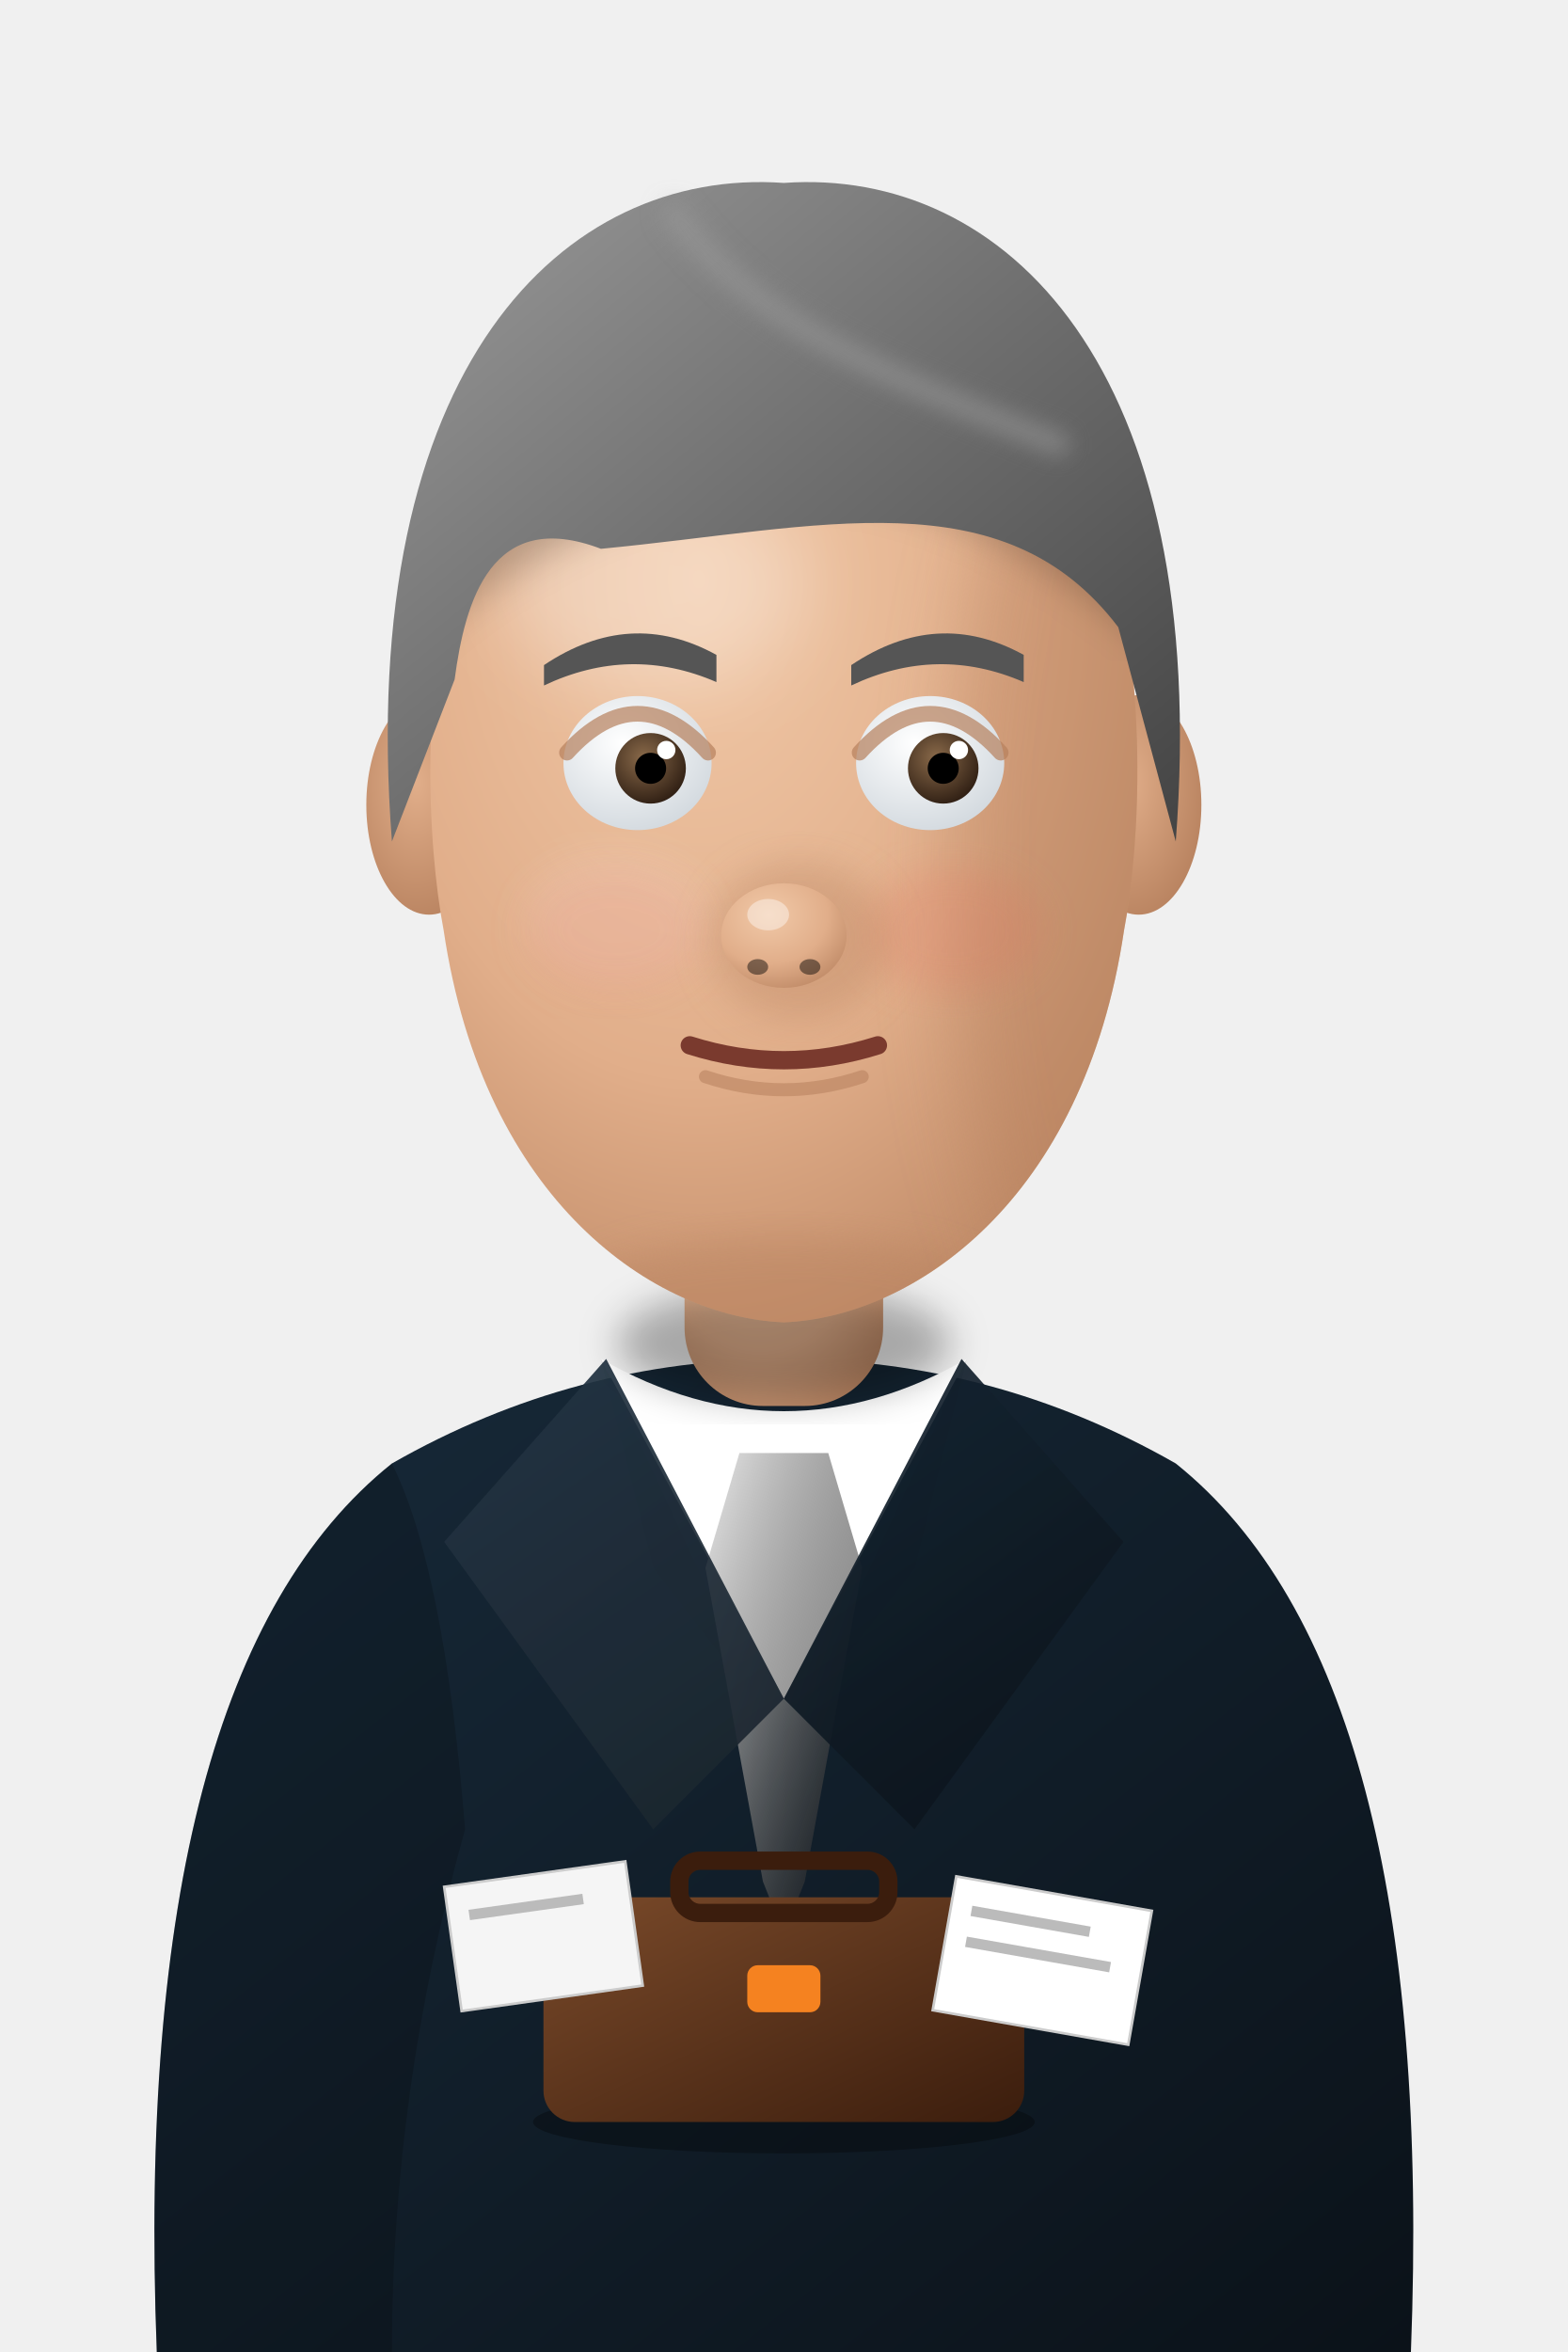
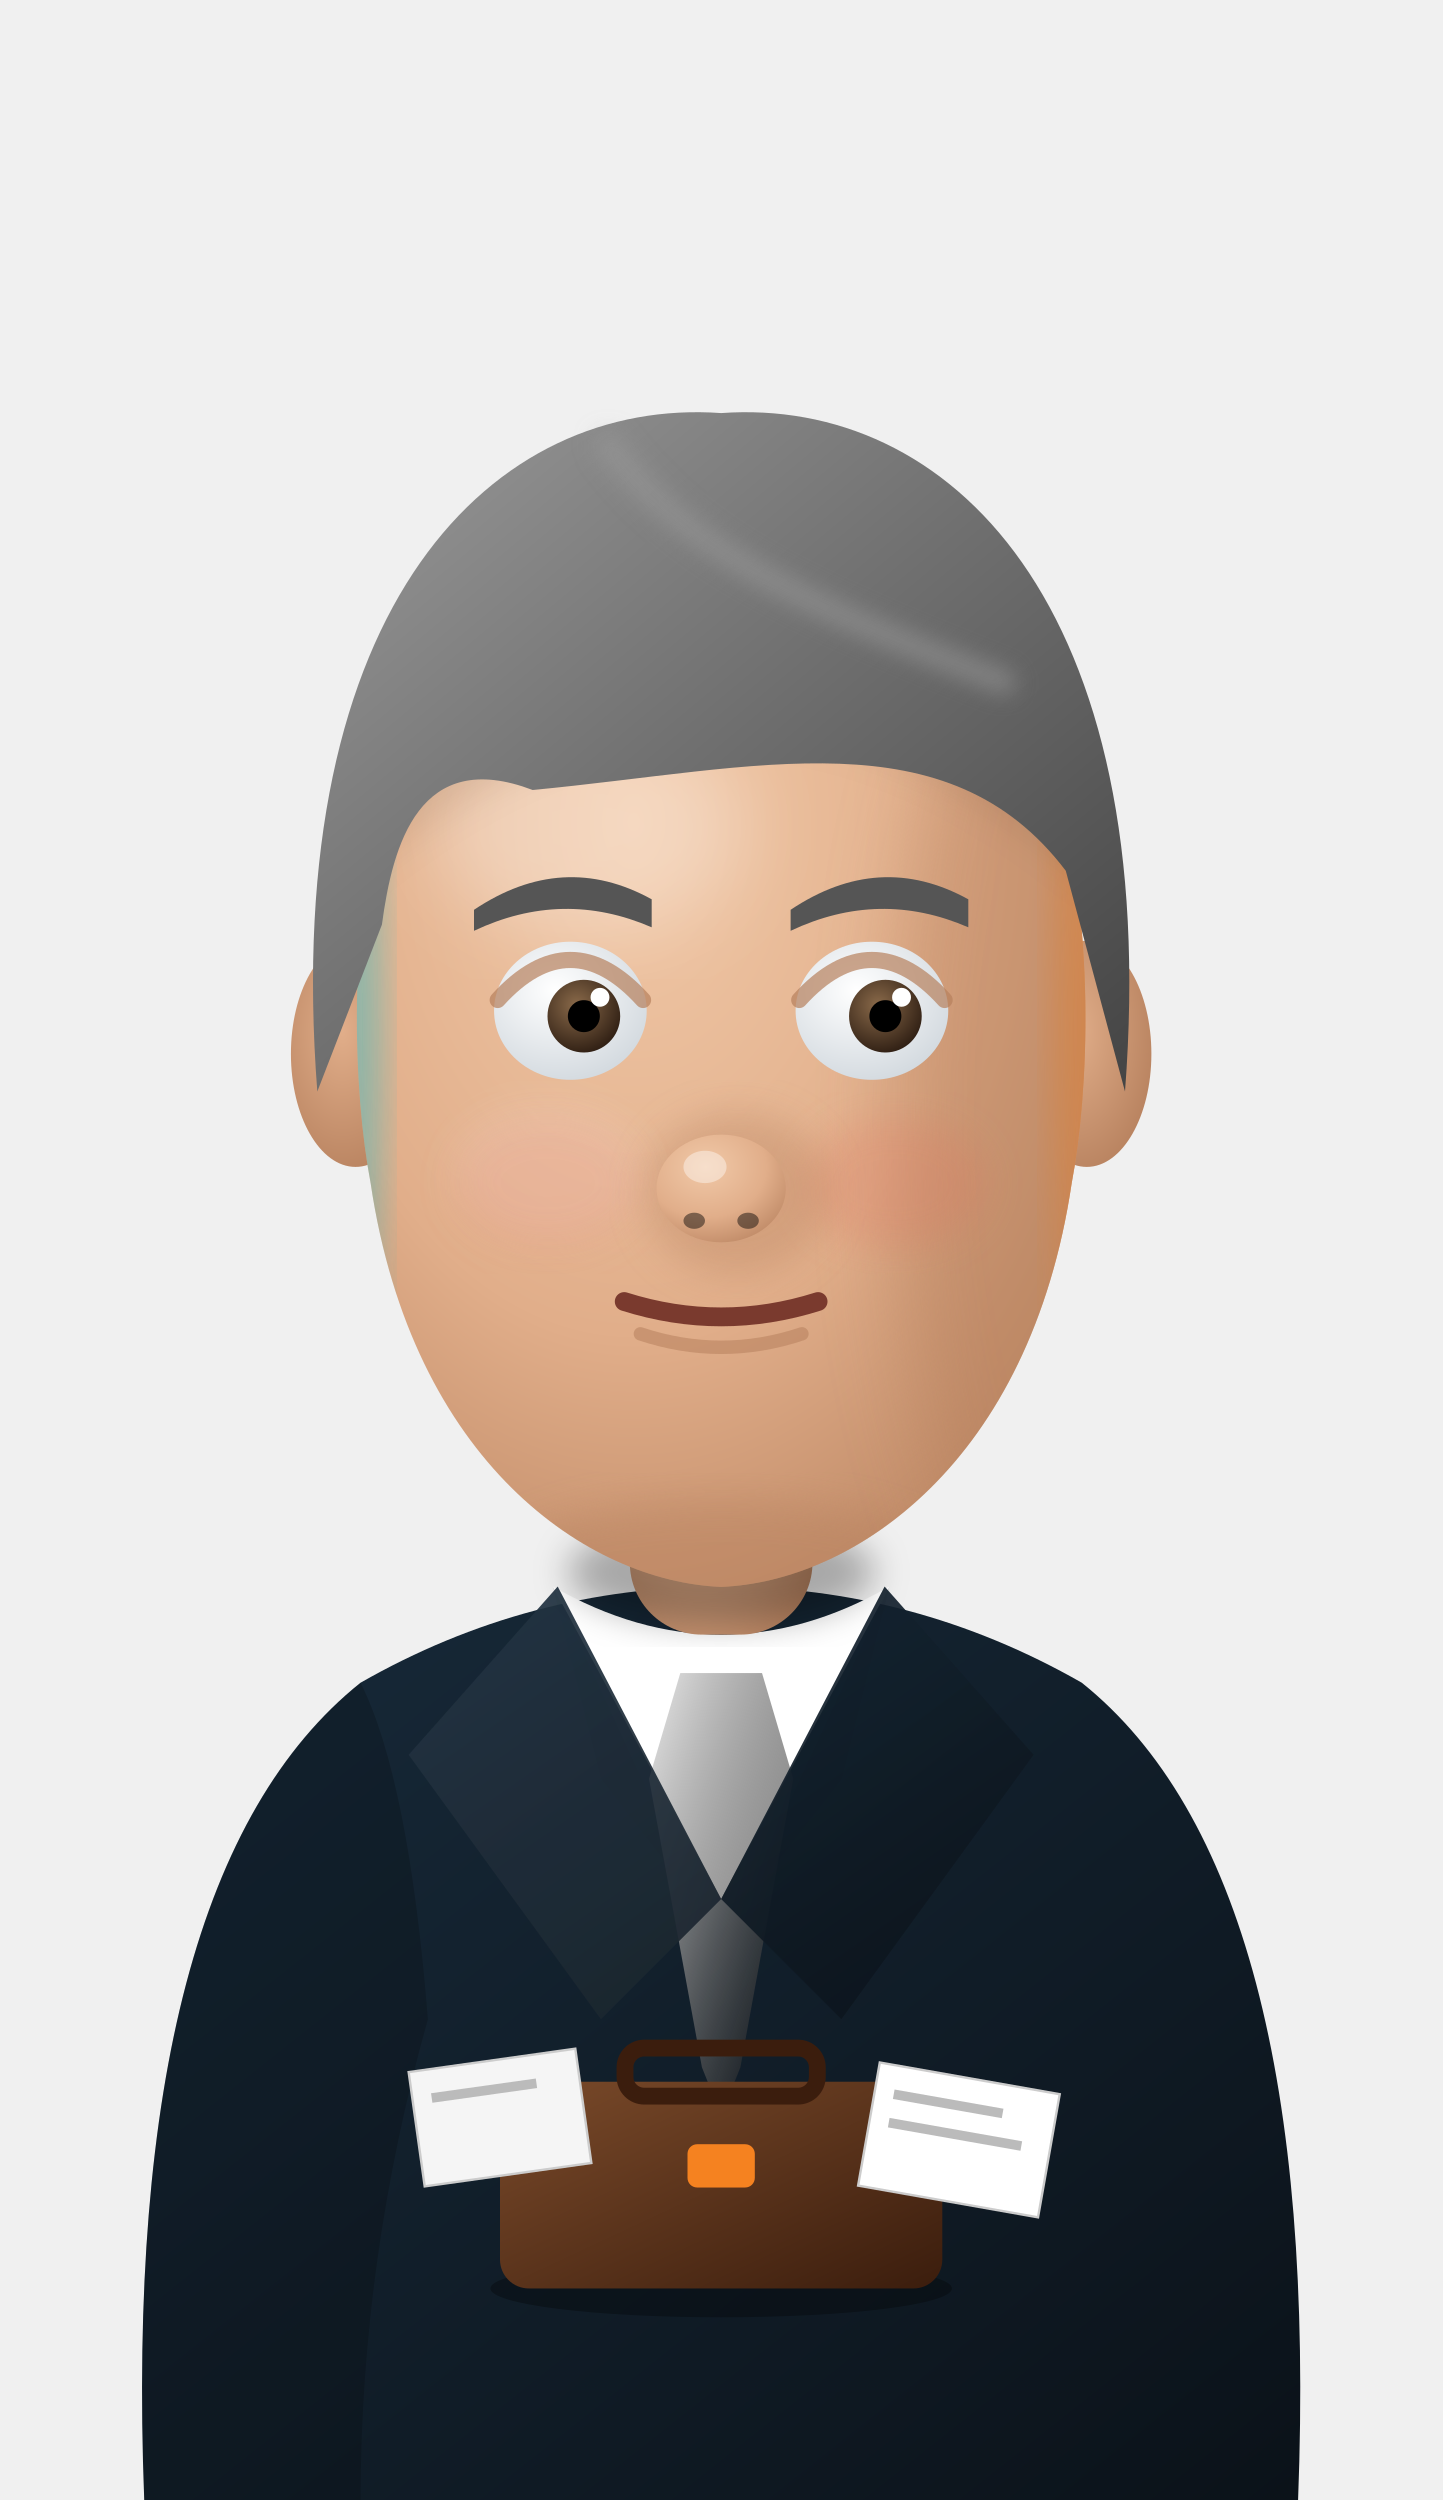
- <svg xmlns="http://www.w3.org/2000/svg" width="600" height="900" viewBox="0 0 600 900">
+ <svg xmlns="http://www.w3.org/2000/svg" width="600" height="1040" viewBox="0 -140 600 1040">
  <defs>
    <radialGradient id="portas_skin" cx="38%" cy="30%" r="85%">
      <stop offset="0" stop-color="#F1C9A8" />
      <stop offset=".55" stop-color="#E1AE8A" />
      <stop offset="1" stop-color="#B6805D" />
    </radialGradient>
    <radialGradient id="portas_ear" cx="40%" cy="40%" r="70%">
      <stop offset="0" stop-color="#E1AE8A" />
      <stop offset="1" stop-color="#B6805D" />
    </radialGradient>
    <linearGradient id="portas_hair" x1="0" y1="0" x2="1" y2="1">
      <stop offset="0" stop-color="#9A9A9A" />
      <stop offset=".5" stop-color="#6E6E6E" />
      <stop offset="1" stop-color="#444" />
    </linearGradient>
    <linearGradient id="portas_suit" x1="0" y1="0" x2="1" y2="1">
      <stop offset="0" stop-color="#172A3A" />
      <stop offset="1" stop-color="#0b1219" />
    </linearGradient>
    <linearGradient id="portas_tie" x1="0" y1="0" x2="1" y2="1">
      <stop offset="0" stop-color="#E9E9E9" />
      <stop offset="1" stop-color="#000" stop-opacity=".45" />
    </linearGradient>
    <radialGradient id="portas_eye" cx="40%" cy="35%" r="75%">
      <stop offset="0" stop-color="#fff" />
      <stop offset="1" stop-color="#cfd6dc" />
    </radialGradient>
    <radialGradient id="portas_iris" cx="40%" cy="35%" r="70%">
      <stop offset="0" stop-color="#8a6a4a" />
      <stop offset="1" stop-color="#2d1d12" />
    </radialGradient>
    <linearGradient id="portas_pap" x1="0" y1="0" x2="1" y2="1">
      <stop offset="0" stop-color="#fff" />
      <stop offset="1" stop-color="#d6d6d6" />
    </linearGradient>
    <linearGradient id="portas_pen" x1="0" y1="0" x2="0" y2="1">
      <stop offset="0" stop-color="#555" />
      <stop offset=".5" stop-color="#111" />
      <stop offset="1" stop-color="#000" />
    </linearGradient>
    <linearGradient id="portas_pasta" x1="0" y1="0" x2="1" y2="1">
      <stop offset="0" stop-color="#7a4a2a" />
      <stop offset="1" stop-color="#3b1d0d" />
    </linearGradient>
    <linearGradient id="portas_mic" x1="0" y1="0" x2="1" y2="0">
      <stop offset="0" stop-color="#999" />
      <stop offset=".5" stop-color="#eee" />
      <stop offset="1" stop-color="#555" />
    </linearGradient>
    <filter id="portas_bl" x="-20%" y="-20%" width="140%" height="140%">
      <feGaussianBlur stdDeviation="14" />
    </filter>
    <filter id="portas_bl2" x="-20%" y="-20%" width="140%" height="140%">
      <feGaussianBlur stdDeviation="7" />
    </filter>
    <filter id="portas_bl3" x="-20%" y="-50%" width="140%" height="200%">
      <feGaussianBlur stdDeviation="4" />
    </filter>
    <clipPath id="portas_hc">
      <path d="M300 100 C442.8 100 442.8 290 430.2 356 C414.8 460 349.28 504 300 506 C250.72 504 185.2 460 169.8 356 C157.2 290 157.2 100 300 100Z" />
    </clipPath>
  </defs>
  <ellipse cx="300" cy="884" rx="230" ry="16" fill="#000" opacity=".25" />
  <path d="M60 900 Q50 640 150 560 Q220 520 300 520 Q380 520 450 560 Q550 640 540 900Z" fill="url(#portas_suit)" />
  <path d="M60 900 Q50 640 150 560 Q170 600 178 700 Q150 800 150 900Z" fill="#000" opacity=".18" />
  <path d="M230 520 L300 650 L370 520 Q300 560 230 520Z" fill="#FFFFFF" />
  <path d="M230 520 L292 654 L250 600Z M370 520 L308 654 L350 600Z" fill="#000" opacity=".12" />
  <path d="M283 556 H317 L330 600 L308 720 L300 740 L292 720 L270 600Z" fill="url(#portas_tie)" />
  <path d="M232 520 L170 590 L250 700 L300 650Z M368 520 L430 590 L350 700 L300 650Z" fill="url(#portas_suit)" opacity=".92" />
  <path d="M232 520 L170 590 L250 700 L300 650Z" fill="#fff" opacity=".05" />
-   <rect x="262" y="452" width="76" height="86" rx="30" fill="url(#portas_skin)" />
+   <rect x="262" y="420" width="76" height="120" rx="30" fill="url(#portas_skin)" />
  <ellipse cx="300" cy="514" rx="64" ry="22" fill="#000" opacity=".3" filter="url(#portas_bl2)" />
-   <ellipse cx="164.2" cy="308" rx="24" ry="42" fill="url(#portas_ear)" />
-   <ellipse cx="435.8" cy="308" rx="24" ry="42" fill="url(#portas_ear)" />
-   <path d="M300 100 C442.8 100 442.8 290 430.2 356 C414.8 460 349.28 504 300 506 C250.72 504 185.2 460 169.8 356 C157.2 290 157.2 100 300 100Z" fill="url(#portas_skin)" />
-   <g clip-path="url(#portas_hc)">
-     <ellipse cx="433" cy="330" rx="70" ry="200" fill="#B6805D" opacity=".45" filter="url(#portas_bl)" />
-     <ellipse cx="251" cy="224" rx="58.8" ry="40" fill="#fff" opacity=".28" filter="url(#portas_bl)" />
-     <ellipse cx="235.6" cy="352" rx="34" ry="24" fill="#fff" opacity=".18" filter="url(#portas_bl2)" />
-     <ellipse cx="364.4" cy="356" rx="34" ry="24" fill="#E0735F" opacity=".22" filter="url(#portas_bl2)" />
-     <ellipse cx="235.6" cy="356" rx="34" ry="24" fill="#E0735F" opacity=".18" filter="url(#portas_bl2)" />
-     <ellipse cx="300" cy="500" rx="84" ry="26" fill="#B6805D" opacity=".4" filter="url(#portas_bl2)" />
-     <path d="M150 240 Q300 110 450 240" fill="none" stroke="#000" stroke-width="22" opacity=".22" filter="url(#portas_bl2)" />
-   </g>
-   <g id="olhos">
-     <ellipse cx="244" cy="292" rx="28.35" ry="25.65" fill="url(#portas_eye)" />
-     <ellipse cx="356" cy="292" rx="28.35" ry="25.65" fill="url(#portas_eye)" />
-     <circle cx="249" cy="294" r="13.5" fill="url(#portas_iris)" />
-     <circle cx="361" cy="294" r="13.5" fill="url(#portas_iris)" />
-     <circle cx="249" cy="294" r="5.94" fill="#000" />
-     <circle cx="361" cy="294" r="5.94" fill="#000" />
-     <circle cx="255" cy="287" r="3.51" fill="#fff" />
-     <circle cx="367" cy="287" r="3.51" fill="#fff" />
-     <path d="M217 288 Q244 258.25 271 288" fill="none" stroke="#B6805D" stroke-width="6" stroke-linecap="round" opacity=".7" />
-     <path d="M329 288 Q356 258.25 383 288" fill="none" stroke="#B6805D" stroke-width="6" stroke-linecap="round" opacity=".7" />
-   </g>
-   <g id="sobrancelhas">
-     <g transform="translate(241.2 248) rotate(0)">
-       <path d="M-33 6.5 Q0 -15.6 33 2.6 L33 13 Q0 -1.3 -33 14.3Z" fill="#555" />
+   <g transform="translate(300 500) scale(1.12) translate(-300 -488)">
+     <ellipse cx="164.2" cy="308" rx="24" ry="42" fill="url(#portas_ear)" />
+     <ellipse cx="435.8" cy="308" rx="24" ry="42" fill="url(#portas_ear)" />
+     <path d="M300 100 C442.8 100 442.8 290 430.2 356 C414.8 460 349.28 504 300 506 C250.72 504 185.2 460 169.8 356 C157.2 290 157.2 100 300 100Z" fill="url(#portas_skin)" />
+     <g clip-path="url(#portas_hc)">
+       <ellipse cx="440" cy="300" rx="16" ry="160" fill="#F58220" opacity=".6" filter="url(#portas_bl2)" />
+       <ellipse cx="160" cy="300" rx="14" ry="140" fill="#22BBCB" opacity=".45" filter="url(#portas_bl2)" />
+       <ellipse cx="433" cy="330" rx="70" ry="200" fill="#B6805D" opacity=".45" filter="url(#portas_bl)" />
+       <ellipse cx="251" cy="224" rx="58.8" ry="40" fill="#fff" opacity=".28" filter="url(#portas_bl)" />
+       <ellipse cx="235.6" cy="352" rx="34" ry="24" fill="#fff" opacity=".18" filter="url(#portas_bl2)" />
+       <ellipse cx="364.4" cy="356" rx="34" ry="24" fill="#E0735F" opacity=".22" filter="url(#portas_bl2)" />
+       <ellipse cx="235.6" cy="356" rx="34" ry="24" fill="#E0735F" opacity=".18" filter="url(#portas_bl2)" />
+       <ellipse cx="300" cy="500" rx="84" ry="26" fill="#B6805D" opacity=".4" filter="url(#portas_bl2)" />
+       <path d="M150 240 Q300 110 450 240" fill="none" stroke="#000" stroke-width="22" opacity=".08" filter="url(#portas_bl2)" />
    </g>
-     <g transform="translate(358.8 248) rotate(0)">
-       <path d="M-33 6.5 Q0 -15.6 33 2.6 L33 13 Q0 -1.3 -33 14.3Z" fill="#555" />
+     <g id="olhos">
+       <ellipse cx="244" cy="292" rx="28.35" ry="25.65" fill="url(#portas_eye)" />
+       <ellipse cx="356" cy="292" rx="28.35" ry="25.65" fill="url(#portas_eye)" />
+       <circle cx="249" cy="294" r="13.5" fill="url(#portas_iris)" />
+       <circle cx="361" cy="294" r="13.5" fill="url(#portas_iris)" />
+       <circle cx="249" cy="294" r="5.94" fill="#000" />
+       <circle cx="361" cy="294" r="5.94" fill="#000" />
+       <circle cx="255" cy="287" r="3.51" fill="#fff" />
+       <circle cx="367" cy="287" r="3.51" fill="#fff" />
+       <path d="M217 288 Q244 258.25 271 288" fill="none" stroke="#B6805D" stroke-width="6" stroke-linecap="round" opacity=".7" />
+       <path d="M329 288 Q356 258.25 383 288" fill="none" stroke="#B6805D" stroke-width="6" stroke-linecap="round" opacity=".7" />
    </g>
-   </g>
-   <g id="nariz" transform="translate(300 346) scale(1)">
-     <ellipse cx="6" cy="14" rx="34" ry="30" fill="#B6805D" opacity=".35" filter="url(#portas_bl2)" />
-     <ellipse cx="0" cy="12" rx="24" ry="20" fill="url(#portas_skin)" />
-     <ellipse cx="-6" cy="4" rx="8" ry="6" fill="#fff" opacity=".4" />
-     <ellipse cx="-10" cy="24" rx="4" ry="3" fill="#000" opacity=".45" />
-     <ellipse cx="10" cy="24" rx="4" ry="3" fill="#000" opacity=".45" />
-   </g>
-   <g id="boca">
-     <path d="M264 400 Q300 411.4 336 400" fill="none" stroke="#7a3a2e" stroke-width="7" stroke-linecap="round" />
-     <path d="M270 412 Q300 422 330 412" fill="none" stroke="#B6805D" stroke-width="5" stroke-linecap="round" opacity=".55" />
-   </g>
-   <g id="cabelo">
-     <path d="M150 322 C136 140 216 64 300 70 C384 64 464 140 450 322 L428 240 C384 182 314 202 230 210 C188 194 178 230 174 260Z" fill="url(#portas_hair)" />
-     <path d="M258 82 C286 120 328 140 405 170" fill="none" stroke="#9A9A9A" stroke-width="9" stroke-linecap="round" opacity=".55" filter="url(#portas_bl3)" />
+     <g id="sobrancelhas">
+       <g transform="translate(241.2 248) rotate(0)">
+         <path d="M-33 6.5 Q0 -15.6 33 2.6 L33 13 Q0 -1.3 -33 14.3Z" fill="#555" />
+       </g>
+       <g transform="translate(358.8 248) rotate(0)">
+         <path d="M-33 6.5 Q0 -15.6 33 2.6 L33 13 Q0 -1.3 -33 14.3Z" fill="#555" />
+       </g>
+     </g>
+     <g id="nariz" transform="translate(300 346) scale(1 1)">
+       <ellipse cx="6" cy="14" rx="34" ry="30" fill="#B6805D" opacity=".35" filter="url(#portas_bl2)" />
+       <ellipse cx="0" cy="12" rx="24" ry="20" fill="url(#portas_skin)" />
+       <ellipse cx="-6" cy="4" rx="8" ry="6" fill="#fff" opacity=".4" />
+       <ellipse cx="-10" cy="24" rx="4" ry="3" fill="#000" opacity=".45" />
+       <ellipse cx="10" cy="24" rx="4" ry="3" fill="#000" opacity=".45" />
+     </g>
+     <g id="boca">
+       <path d="M264 400 Q300 411.4 336 400" fill="none" stroke="#7a3a2e" stroke-width="7" stroke-linecap="round" />
+       <path d="M270 412 Q300 422 330 412" fill="none" stroke="#B6805D" stroke-width="5" stroke-linecap="round" opacity=".55" />
+     </g>
+     <g id="cabelo">
+       <path d="M150 322 C136 140 216 64 300 70 C384 64 464 140 450 322 L428 240 C384 182 314 202 230 210 C188 194 178 230 174 260Z" fill="url(#portas_hair)" />
+       <path d="M258 82 C286 120 328 140 405 170" fill="none" stroke="#9A9A9A" stroke-width="9" stroke-linecap="round" opacity=".55" filter="url(#portas_bl3)" />
+     </g>
  </g>
  <g transform="translate(300 700)">
    <g>
      <ellipse cx="0" cy="112" rx="96" ry="12" fill="rgba(0,0,0,.3)" />
      <rect x="-92" y="26" width="184" height="86" rx="12" fill="url(#portas_pasta)" />
      <rect x="-40" y="12" width="80" height="20" rx="8" fill="none" stroke="#3b1d0d" stroke-width="7" />
      <rect x="-14" y="52" width="28" height="18" rx="4" fill="#F58220" />
      <g transform="translate(66 18) rotate(10)">
        <rect width="76" height="52" fill="#fff" stroke="#ccc" />
        <rect x="8" y="10" width="46" height="4" fill="#bbb" />
        <rect x="8" y="22" width="56" height="4" fill="#bbb" />
      </g>
      <g transform="translate(-130 22) rotate(-8)">
        <rect width="70" height="48" fill="#f5f5f5" stroke="#ccc" />
        <rect x="8" y="10" width="44" height="4" fill="#bbb" />
      </g>
    </g>
  </g>
</svg>
